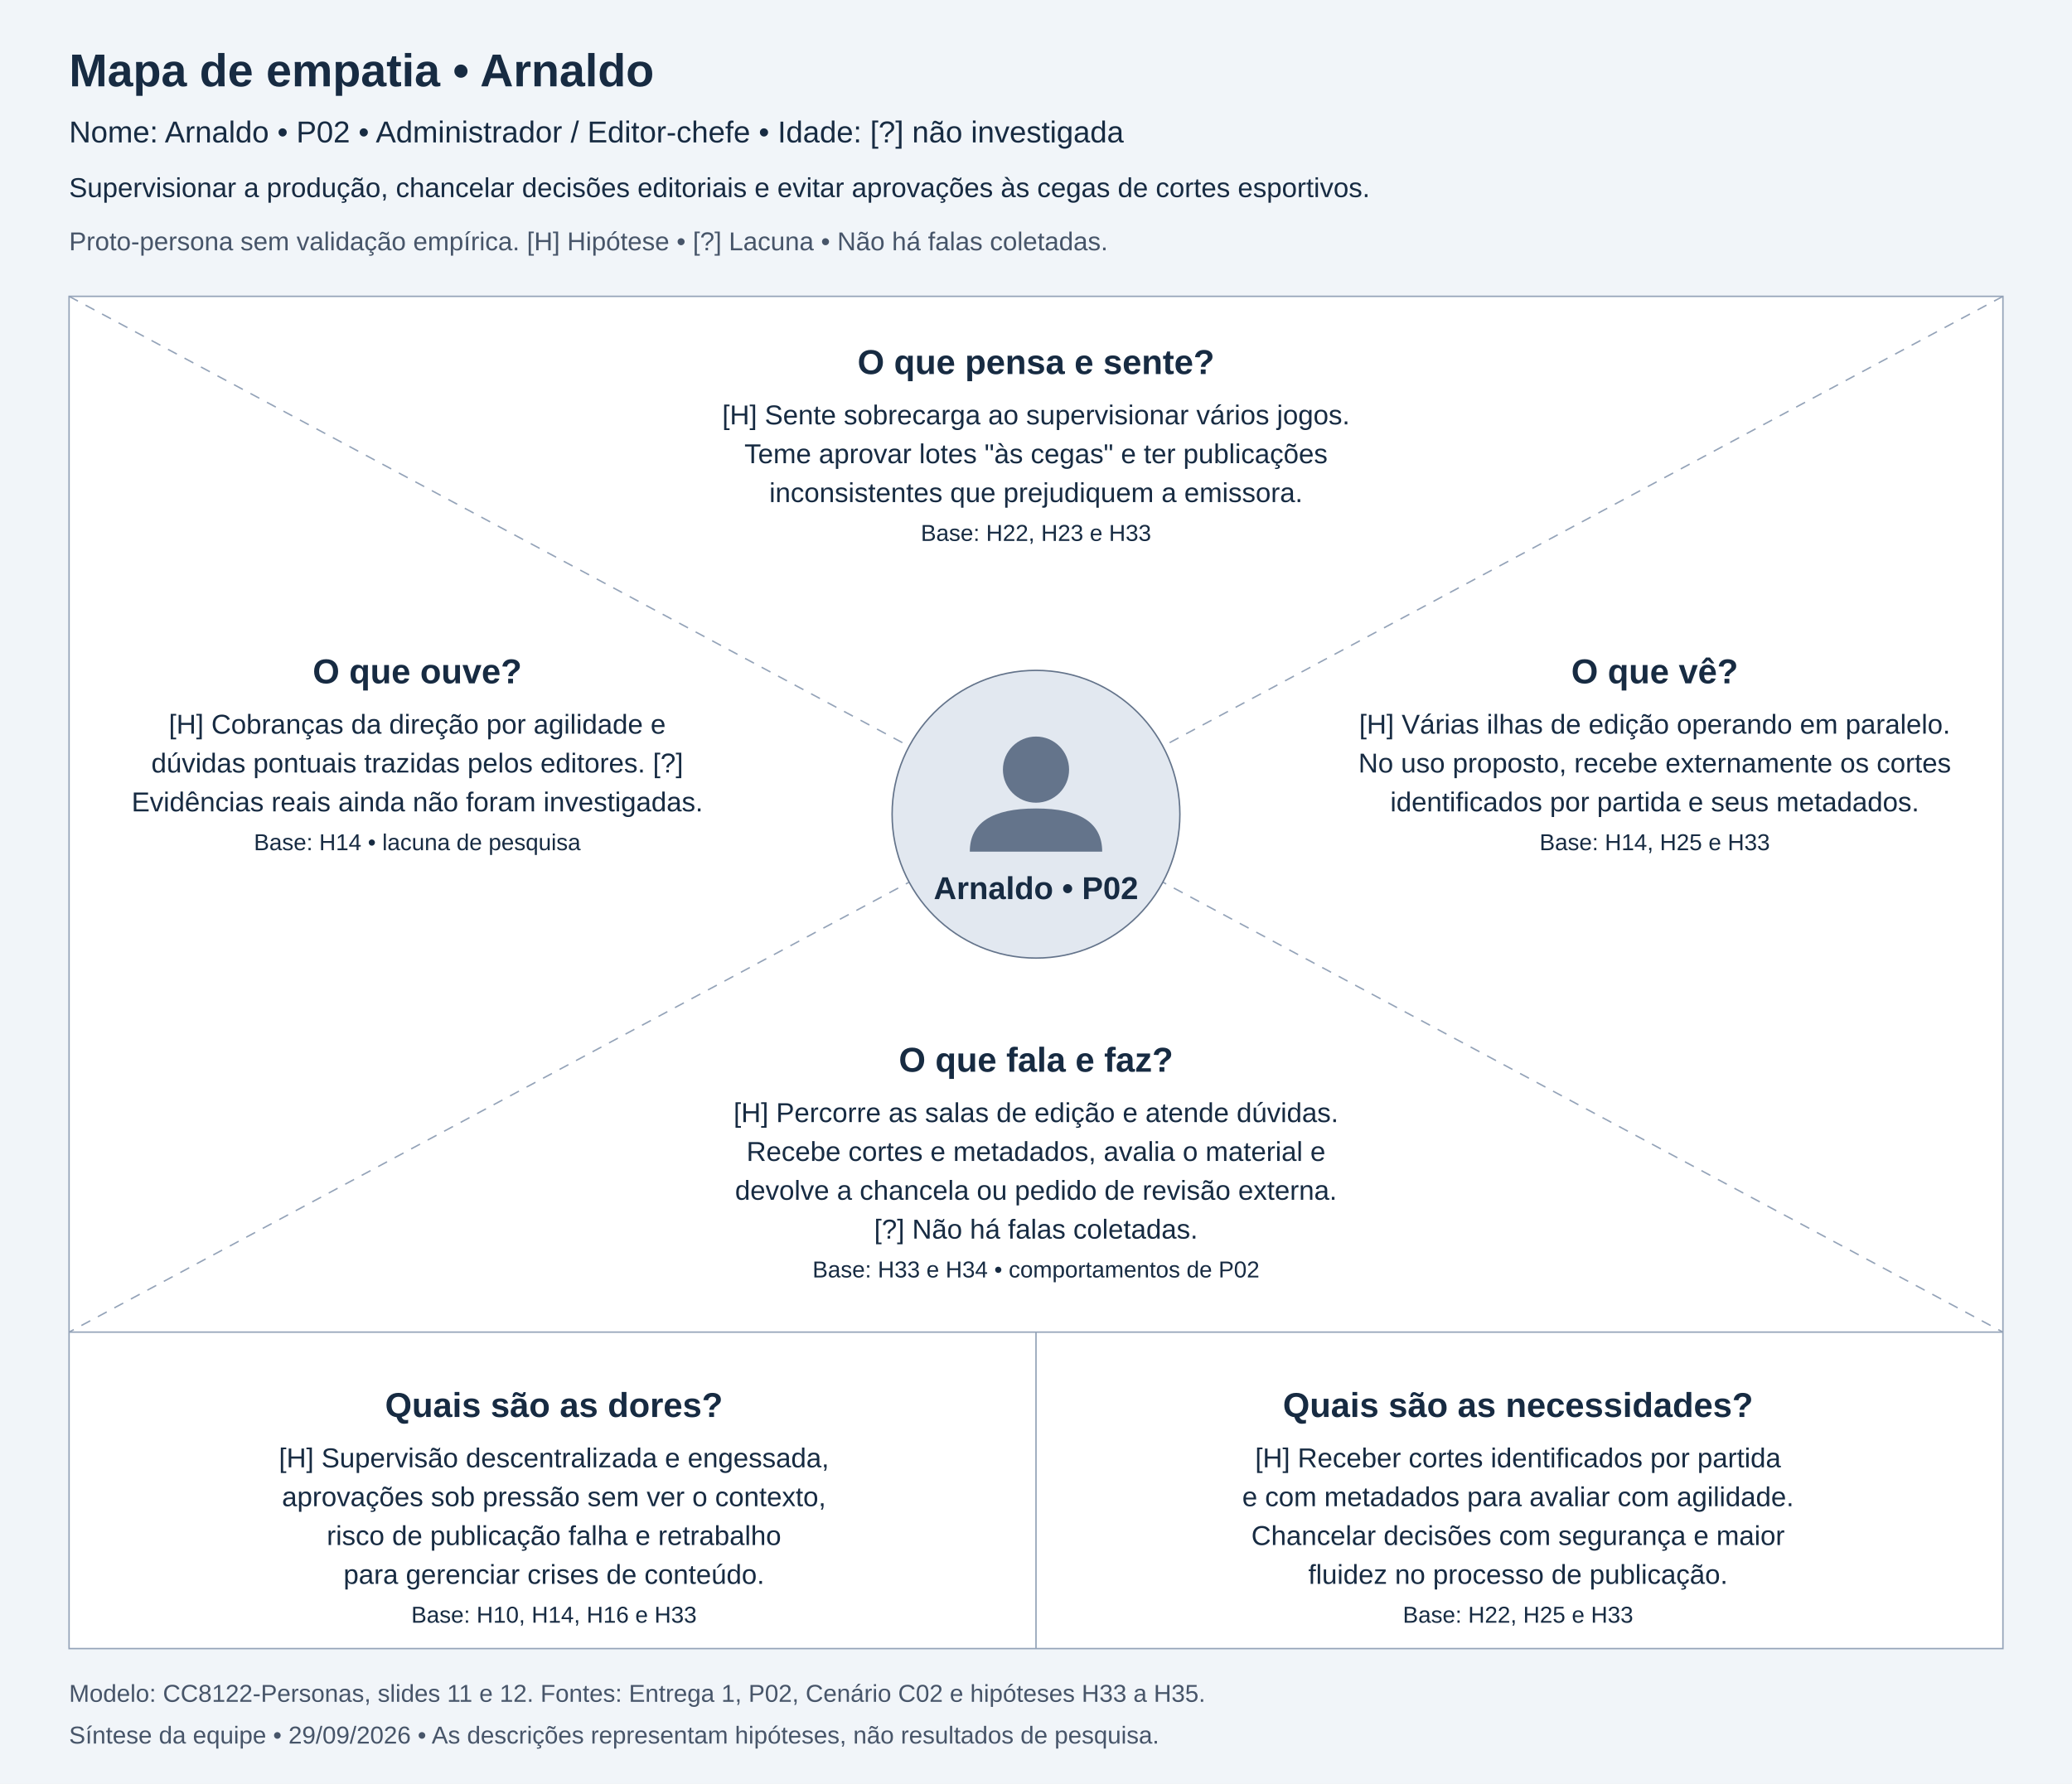
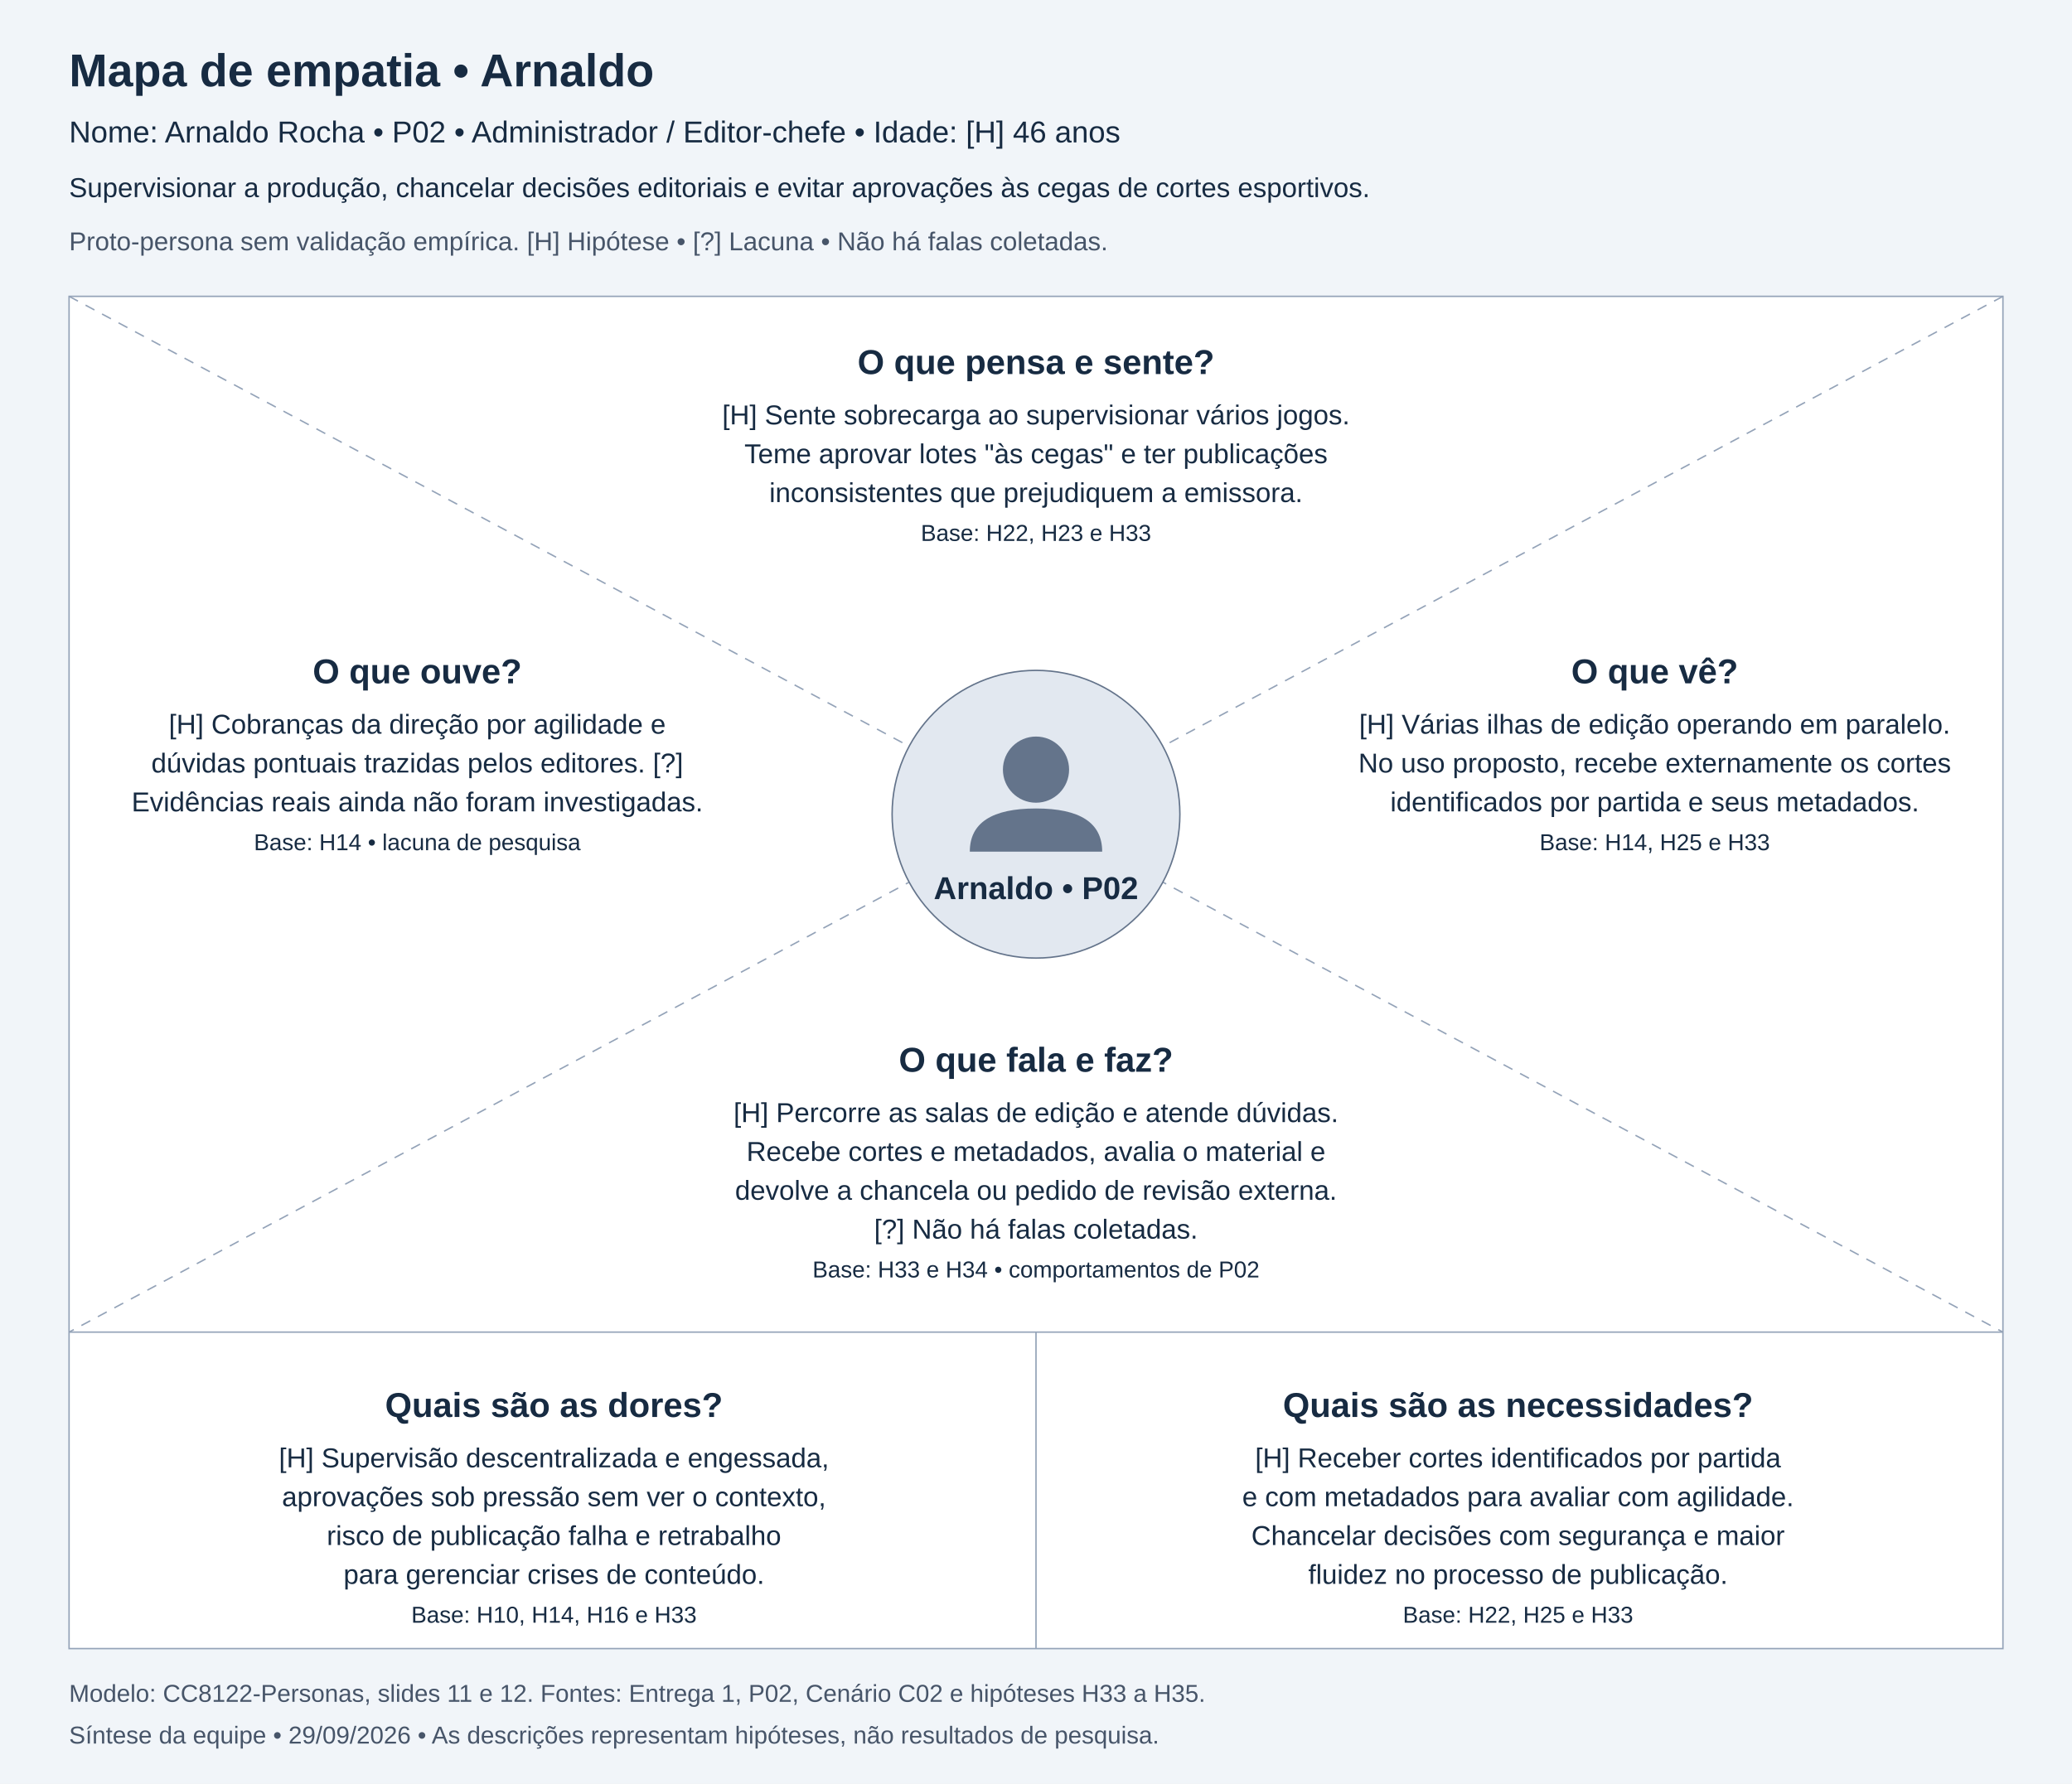
<svg xmlns="http://www.w3.org/2000/svg" width="1440" height="1240" viewBox="0 0 1440 1240" role="img" aria-labelledby="title desc">
  <rect width="1440" height="1240" fill="#f1f5f9" />
  <g font-family="Arial, sans-serif" fill="#172b42">
    <text x="48" y="60" font-size="32" font-weight="700">Mapa de empatia • Arnaldo</text>
-     <text x="48" y="99" font-size="21">Nome: Arnaldo • P02 • Administrador / Editor-chefe • Idade: [?] não investigada</text>
+     <text x="48" y="99" font-size="21">Nome: Arnaldo Rocha • P02 • Administrador / Editor-chefe • Idade: [H] 46 anos</text>
    <text x="48" y="137" font-size="19">Supervisionar a produção, chancelar decisões editoriais e evitar aprovações às cegas de cortes esportivos.</text>
    <text x="48" y="174" font-size="18" fill="#475569">Proto-persona sem validação empírica. [H] Hipótese • [?] Lacuna • Não há falas coletadas.</text>
    <rect x="48" y="206" width="1344" height="940" fill="white" stroke="#94a3b8" />
    <path d="M48 206 L1392 926 M1392 206 L48 926" stroke="#94a3b8" stroke-dasharray="7 6" />
    <path d="M48 926 H1392 M720 926 V1146" stroke="#94a3b8" />
    <circle cx="720" cy="566" r="100" fill="#e2e8f0" stroke="#64748b" />
    <circle cx="720" cy="535" r="23" fill="#64748b" />
    <path d="M674 592 Q674 562 720 562 Q766 562 766 592" fill="#64748b" />
    <text x="720" y="625" text-anchor="middle" font-size="22" font-weight="700">Arnaldo • P02</text>
    <text x="1150" y="475" text-anchor="middle" font-size="24" font-weight="700">O que vê?</text>
    <text x="1150" y="510" text-anchor="middle" font-size="19">[H] Várias ilhas de edição operando em paralelo.</text>
    <text x="1150" y="537" text-anchor="middle" font-size="19">No uso proposto, recebe externamente os cortes</text>
    <text x="1150" y="564" text-anchor="middle" font-size="19">identificados por partida e seus metadados.</text>
    <text x="1150" y="591" text-anchor="middle" font-size="16">Base: H14, H25 e H33</text>
    <text x="290" y="475" text-anchor="middle" font-size="24" font-weight="700">O que ouve?</text>
    <text x="290" y="510" text-anchor="middle" font-size="19">[H] Cobranças da direção por agilidade e</text>
    <text x="290" y="537" text-anchor="middle" font-size="19">dúvidas pontuais trazidas pelos editores. [?]</text>
    <text x="290" y="564" text-anchor="middle" font-size="19">Evidências reais ainda não foram investigadas.</text>
    <text x="290" y="591" text-anchor="middle" font-size="16">Base: H14 • lacuna de pesquisa</text>
    <text x="720" y="745" text-anchor="middle" font-size="24" font-weight="700">O que fala e faz?</text>
    <text x="720" y="780" text-anchor="middle" font-size="19">[H] Percorre as salas de edição e atende dúvidas.</text>
    <text x="720" y="807" text-anchor="middle" font-size="19">Recebe cortes e metadados, avalia o material e</text>
    <text x="720" y="834" text-anchor="middle" font-size="19">devolve a chancela ou pedido de revisão externa.</text>
    <text x="720" y="861" text-anchor="middle" font-size="19">[?] Não há falas coletadas.</text>
    <text x="720" y="888" text-anchor="middle" font-size="16">Base: H33 e H34 • comportamentos de P02</text>
    <text x="720" y="260" text-anchor="middle" font-size="24" font-weight="700">O que pensa e sente?</text>
    <text x="720" y="295" text-anchor="middle" font-size="19">[H] Sente sobrecarga ao supervisionar vários jogos.</text>
    <text x="720" y="322" text-anchor="middle" font-size="19">Teme aprovar lotes "às cegas" e ter publicações</text>
    <text x="720" y="349" text-anchor="middle" font-size="19">inconsistentes que prejudiquem a emissora.</text>
    <text x="720" y="376" text-anchor="middle" font-size="16">Base: H22, H23 e H33</text>
    <text x="385" y="985" text-anchor="middle" font-size="24" font-weight="700">Quais são as dores?</text>
    <text x="385" y="1020" text-anchor="middle" font-size="19">[H] Supervisão descentralizada e engessada,</text>
    <text x="385" y="1047" text-anchor="middle" font-size="19">aprovações sob pressão sem ver o contexto,</text>
    <text x="385" y="1074" text-anchor="middle" font-size="19">risco de publicação falha e retrabalho</text>
    <text x="385" y="1101" text-anchor="middle" font-size="19">para gerenciar crises de conteúdo.</text>
    <text x="385" y="1128" text-anchor="middle" font-size="16">Base: H10, H14, H16 e H33</text>
    <text x="1055" y="985" text-anchor="middle" font-size="24" font-weight="700">Quais são as necessidades?</text>
    <text x="1055" y="1020" text-anchor="middle" font-size="19">[H] Receber cortes identificados por partida</text>
    <text x="1055" y="1047" text-anchor="middle" font-size="19">e com metadados para avaliar com agilidade.</text>
    <text x="1055" y="1074" text-anchor="middle" font-size="19">Chancelar decisões com segurança e maior</text>
    <text x="1055" y="1101" text-anchor="middle" font-size="19">fluidez no processo de publicação.</text>
    <text x="1055" y="1128" text-anchor="middle" font-size="16">Base: H22, H25 e H33</text>
    <text x="48" y="1183" font-size="17" fill="#475569">Modelo: CC8122-Personas, slides 11 e 12. Fontes: Entrega 1, P02, Cenário C02 e hipóteses H33 a H35.</text>
    <text x="48" y="1212" font-size="17" fill="#475569">Síntese da equipe • 29/09/2026 • As descrições representam hipóteses, não resultados de pesquisa.</text>
  </g>
</svg>
